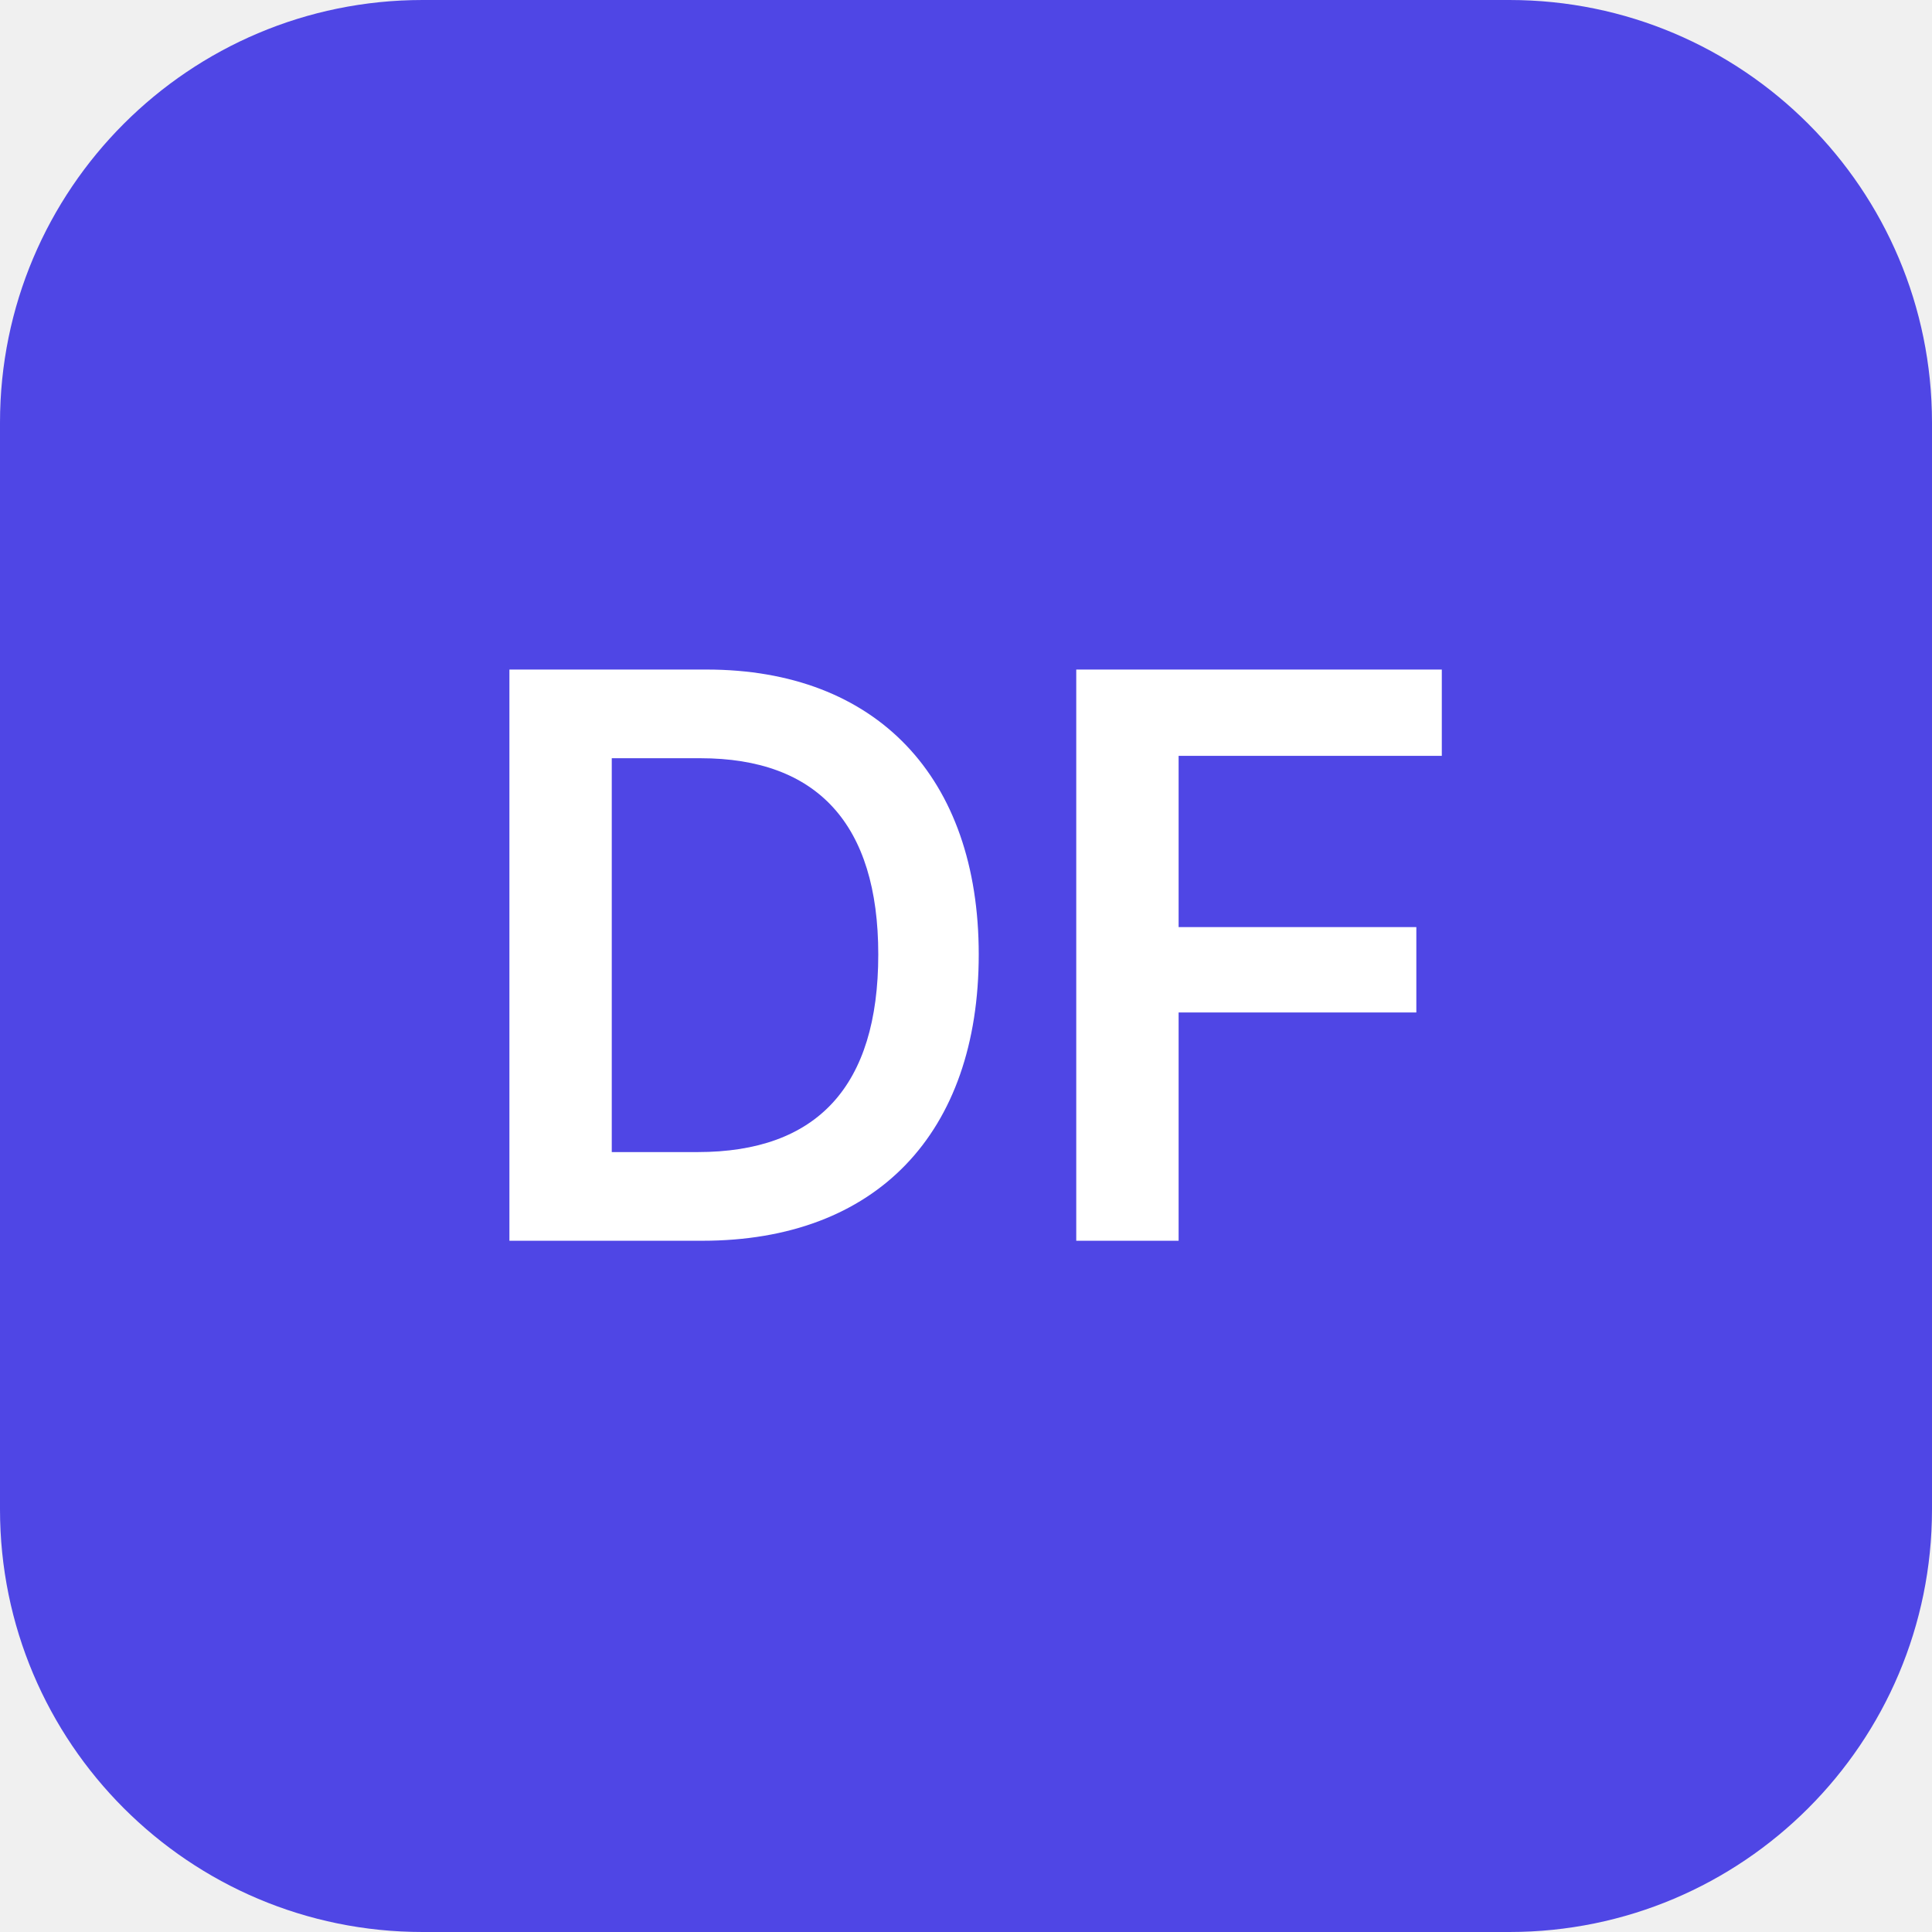
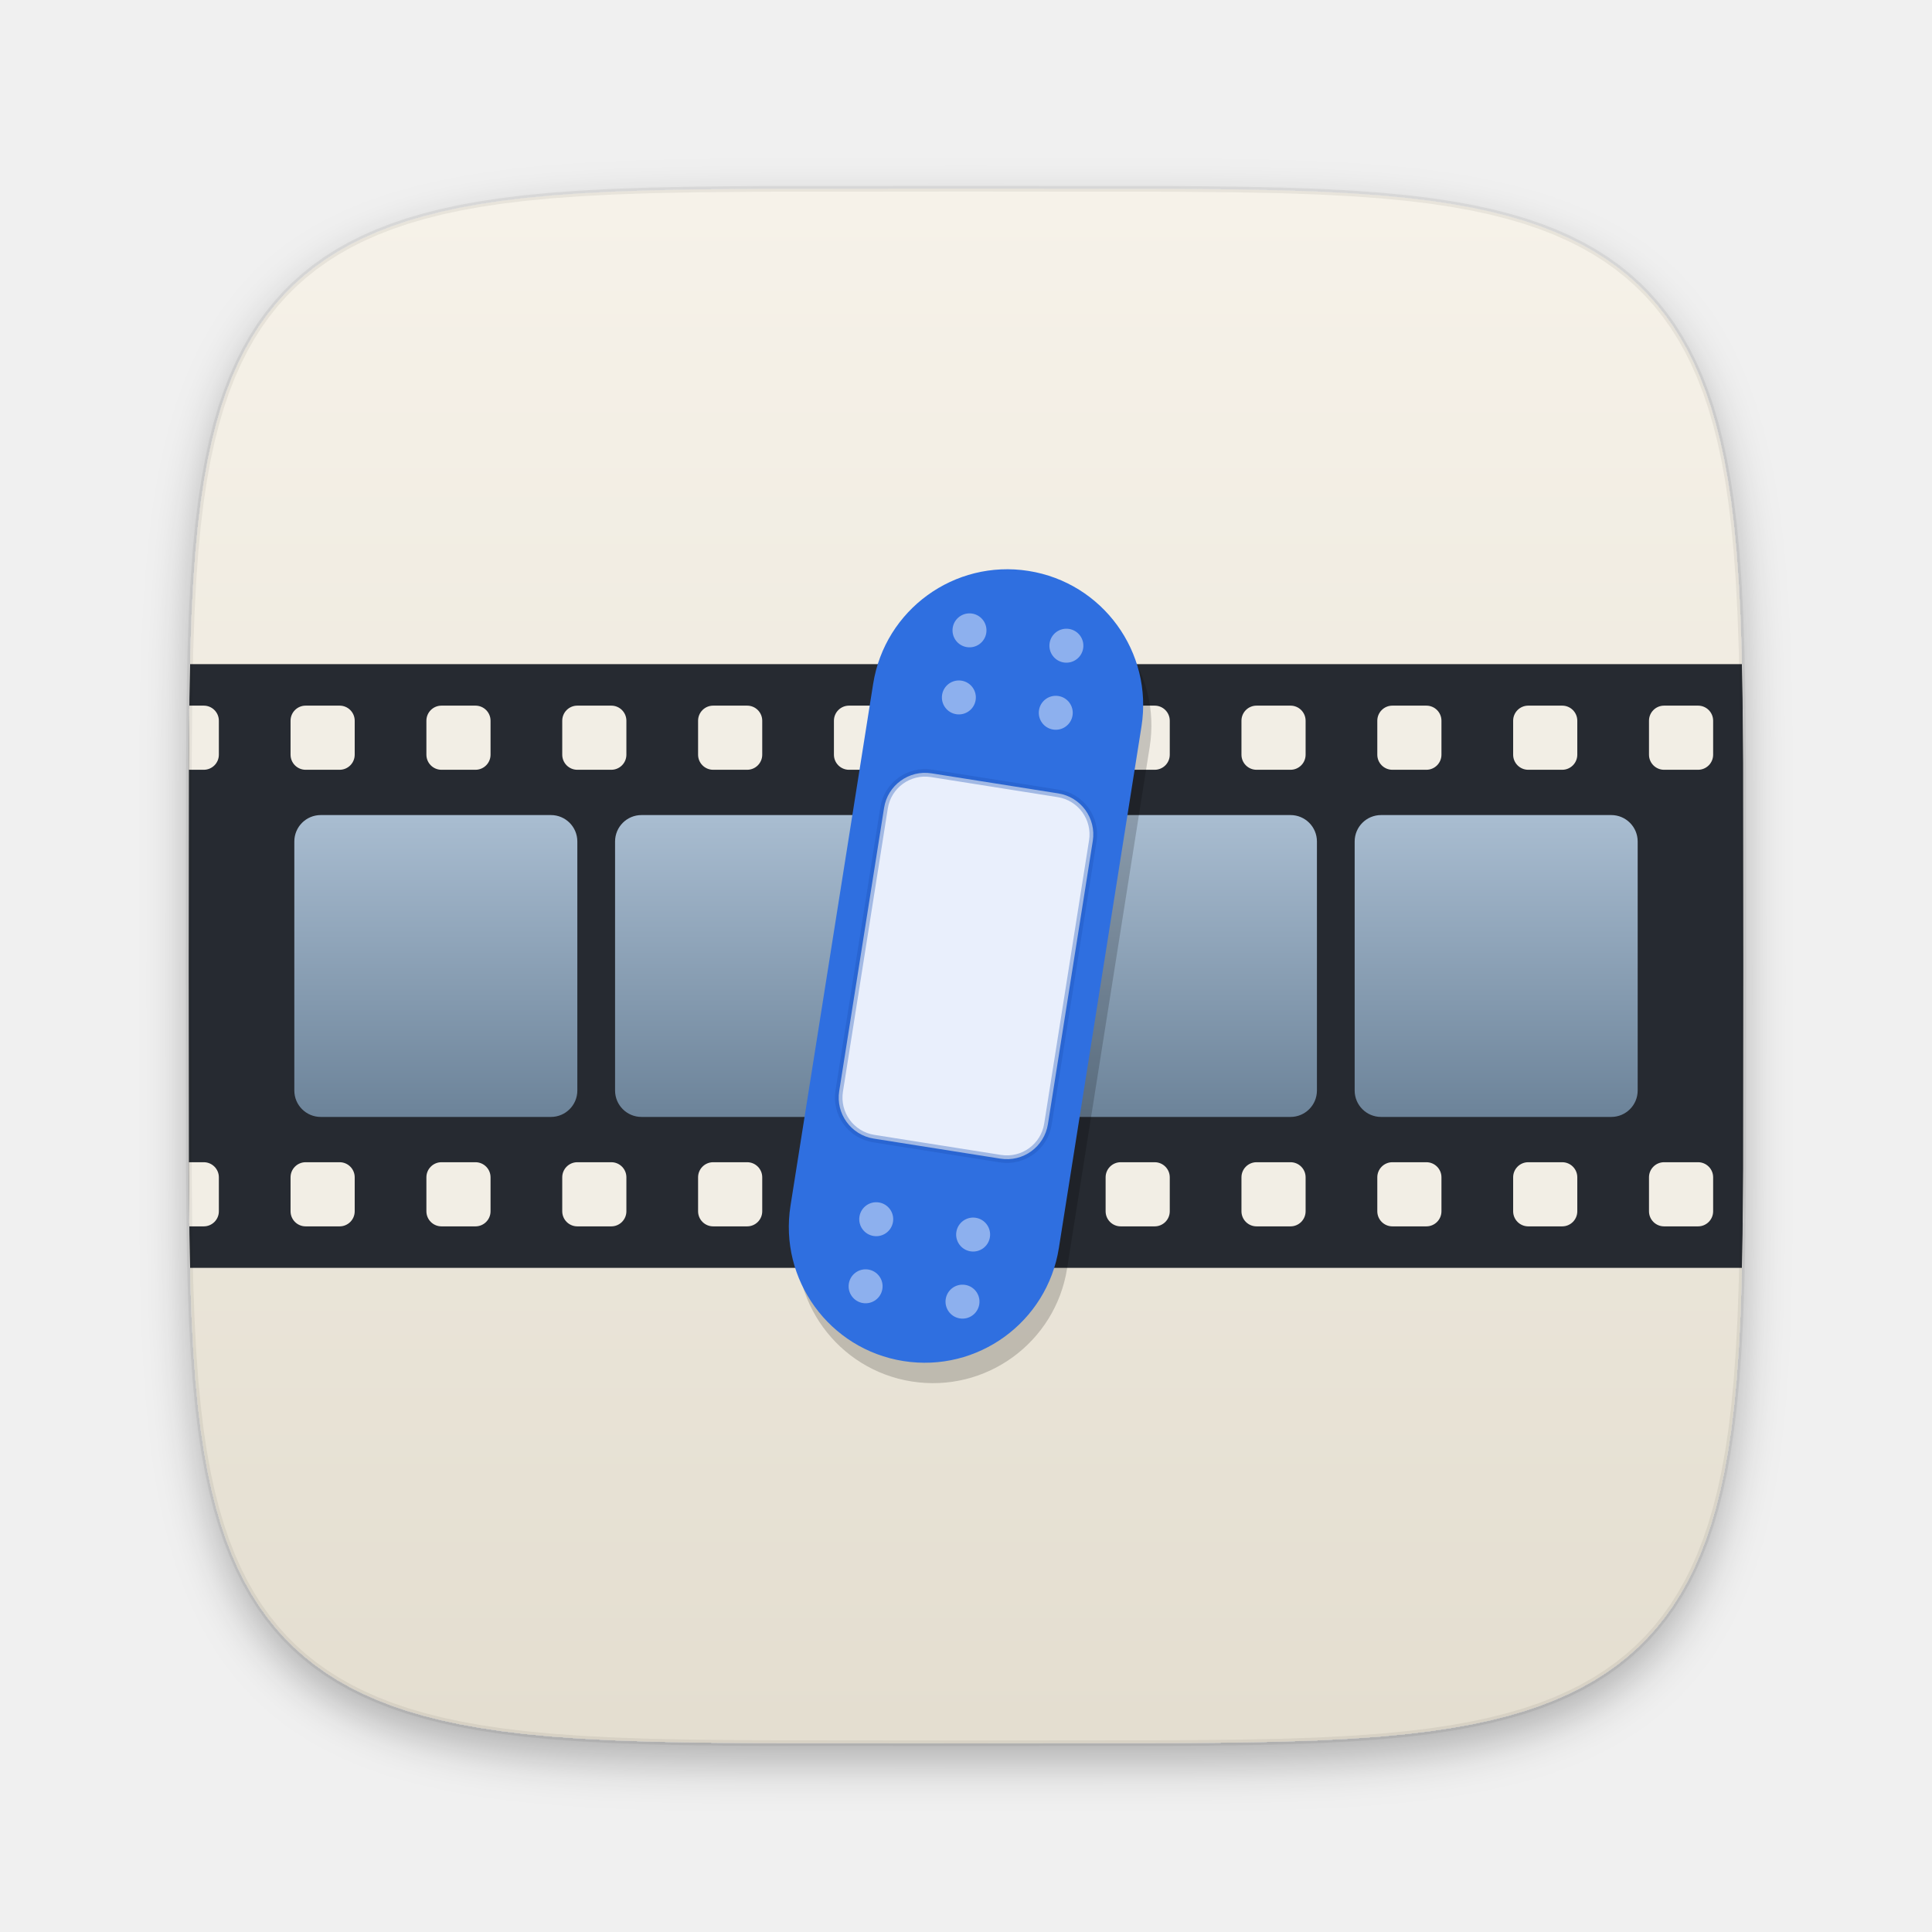
- <svg xmlns="http://www.w3.org/2000/svg" viewBox="0 0 64 64">
-   <rect width="64" height="64" rx="14" fill="#4f46e5" />
-   <text x="32" y="32" dy="0.35em" text-anchor="middle" font-family="ui-sans-serif, system-ui, -apple-system, sans-serif" font-size="26" font-weight="600" fill="#ffffff">DF</text>
+ <svg xmlns="http://www.w3.org/2000/svg" width="1024" height="1024" viewBox="0 0 1024 1024">
+   <defs>
+     <filter id="sh" x="-20%" y="-20%" width="140%" height="140%">
+       <feDropShadow dx="0" dy="10" stdDeviation="12" flood-color="#000" flood-opacity="0.28" />
+     </filter>
+     <linearGradient id="bg" x1="0" y1="0" x2="0" y2="1">
+       <stop offset="0" stop-color="#f6f2e9" />
+       <stop offset="1" stop-color="#e4ded0" />
+     </linearGradient>
+     <clipPath id="tc">
+       <path d="M924.00,512.00 L923.90,619.65 L923.60,654.01 L923.10,678.95 L922.39,699.21 L921.48,716.53 L920.37,731.81 L919.06,745.54 L917.54,758.06 L915.81,769.57 L913.88,780.24 L911.73,790.18 L909.36,799.49 L906.79,808.23 L903.99,816.47 L900.96,824.24 L897.71,831.58 L894.23,838.53 L890.51,845.11 L886.55,851.34 L882.34,857.24 L877.87,862.83 L873.14,868.13 L868.13,873.14 L862.83,877.87 L857.24,882.34 L851.34,886.55 L845.11,890.51 L838.53,894.23 L831.58,897.71 L824.24,900.96 L816.47,903.99 L808.23,906.79 L799.49,909.36 L790.18,911.73 L780.24,913.88 L769.57,915.81 L758.06,917.54 L745.54,919.06 L731.81,920.37 L716.53,921.48 L699.21,922.39 L678.95,923.10 L654.01,923.60 L619.65,923.90 L512.00,924.00 L404.35,923.90 L369.99,923.60 L345.05,923.10 L324.79,922.39 L307.47,921.48 L292.19,920.37 L278.46,919.06 L265.94,917.54 L254.43,915.81 L243.76,913.88 L233.82,911.73 L224.51,909.36 L215.77,906.79 L207.53,903.99 L199.76,900.96 L192.42,897.71 L185.47,894.23 L178.89,890.51 L172.66,886.55 L166.76,882.34 L161.17,877.87 L155.87,873.14 L150.86,868.13 L146.13,862.83 L141.66,857.24 L137.45,851.34 L133.49,845.11 L129.77,838.53 L126.29,831.58 L123.04,824.24 L120.01,816.47 L117.21,808.23 L114.64,799.49 L112.27,790.18 L110.12,780.24 L108.19,769.57 L106.46,758.06 L104.94,745.54 L103.63,731.81 L102.52,716.53 L101.61,699.21 L100.90,678.95 L100.40,654.01 L100.10,619.65 L100.00,512.00 L100.10,404.35 L100.40,369.99 L100.90,345.05 L101.61,324.79 L102.52,307.47 L103.63,292.19 L104.94,278.46 L106.46,265.94 L108.19,254.43 L110.12,243.76 L112.27,233.82 L114.64,224.51 L117.21,215.77 L120.01,207.53 L123.04,199.76 L126.29,192.42 L129.77,185.47 L133.49,178.89 L137.45,172.66 L141.66,166.76 L146.13,161.17 L150.86,155.87 L155.87,150.86 L161.17,146.13 L166.76,141.66 L172.66,137.45 L178.89,133.49 L185.47,129.77 L192.42,126.29 L199.76,123.04 L207.53,120.01 L215.77,117.21 L224.51,114.64 L233.82,112.27 L243.76,110.12 L254.43,108.19 L265.94,106.46 L278.46,104.94 L292.19,103.63 L307.47,102.52 L324.79,101.61 L345.05,100.90 L369.99,100.40 L404.35,100.10 L512.00,100.00 L619.65,100.10 L654.01,100.40 L678.95,100.90 L699.21,101.61 L716.53,102.52 L731.81,103.63 L745.54,104.94 L758.06,106.46 L769.57,108.19 L780.24,110.12 L790.18,112.27 L799.49,114.64 L808.23,117.21 L816.47,120.01 L824.24,123.04 L831.58,126.29 L838.53,129.77 L845.11,133.49 L851.34,137.45 L857.24,141.66 L862.83,146.13 L868.13,150.86 L873.14,155.87 L877.87,161.17 L882.34,166.76 L886.55,172.66 L890.51,178.89 L894.23,185.47 L897.71,192.42 L900.96,199.76 L903.99,207.53 L906.79,215.77 L909.36,224.51 L911.73,233.82 L913.88,243.76 L915.81,254.43 L917.54,265.94 L919.06,278.46 L920.37,292.19 L921.48,307.47 L922.39,324.79 L923.10,345.05 L923.60,369.99 L923.90,404.35 Z" />
+     </clipPath>
+     <linearGradient id="win" x1="0" y1="0" x2="0" y2="1">
+       <stop offset="0" stop-color="#a9bdd1" />
+       <stop offset="1" stop-color="#6c8399" />
+     </linearGradient>
+   </defs>
+   <path d="M924.00,512.00 L923.90,619.65 L923.60,654.01 L923.10,678.95 L922.39,699.21 L921.48,716.53 L920.37,731.81 L919.06,745.54 L917.54,758.06 L915.81,769.57 L913.88,780.24 L911.73,790.18 L909.36,799.49 L906.79,808.23 L903.99,816.47 L900.96,824.24 L897.71,831.58 L894.23,838.53 L890.51,845.11 L886.55,851.34 L882.34,857.24 L877.87,862.83 L873.14,868.13 L868.13,873.14 L862.83,877.87 L857.24,882.34 L851.34,886.55 L845.11,890.51 L838.53,894.23 L831.58,897.71 L824.24,900.96 L816.47,903.99 L808.23,906.79 L799.49,909.36 L790.18,911.73 L780.24,913.88 L769.57,915.81 L758.06,917.54 L745.54,919.06 L731.81,920.37 L716.53,921.48 L699.21,922.39 L678.95,923.10 L654.01,923.60 L619.65,923.90 L512.00,924.00 L404.35,923.90 L369.99,923.60 L345.05,923.10 L324.79,922.39 L307.47,921.48 L292.19,920.37 L278.46,919.06 L265.94,917.54 L254.43,915.81 L243.76,913.88 L233.82,911.73 L224.51,909.36 L215.77,906.79 L207.53,903.99 L199.76,900.96 L192.42,897.71 L185.47,894.23 L178.89,890.51 L172.66,886.55 L166.76,882.34 L161.17,877.87 L155.87,873.14 L150.86,868.13 L146.13,862.83 L141.66,857.24 L137.45,851.34 L133.49,845.11 L129.77,838.53 L126.29,831.58 L123.04,824.24 L120.01,816.47 L117.21,808.23 L114.64,799.49 L112.27,790.18 L110.12,780.24 L108.19,769.57 L106.46,758.06 L104.94,745.54 L103.63,731.81 L102.52,716.53 L101.61,699.21 L100.90,678.95 L100.40,654.01 L100.10,619.65 L100.00,512.00 L100.10,404.35 L100.40,369.99 L100.90,345.05 L101.61,324.79 L102.52,307.47 L103.63,292.19 L104.94,278.46 L106.46,265.94 L108.19,254.43 L110.12,243.76 L112.27,233.82 L114.64,224.51 L117.21,215.77 L120.01,207.53 L123.04,199.76 L126.29,192.42 L129.77,185.47 L133.49,178.89 L137.45,172.66 L141.66,166.76 L146.13,161.17 L150.86,155.87 L155.87,150.86 L161.17,146.13 L166.76,141.66 L172.66,137.45 L178.89,133.49 L185.47,129.77 L192.42,126.29 L199.76,123.04 L207.53,120.01 L215.77,117.21 L224.51,114.64 L233.82,112.27 L243.76,110.12 L254.43,108.19 L265.94,106.46 L278.46,104.94 L292.19,103.63 L307.47,102.52 L324.79,101.61 L345.05,100.90 L369.99,100.40 L404.35,100.10 L512.00,100.00 L619.65,100.10 L654.01,100.40 L678.95,100.90 L699.21,101.61 L716.53,102.52 L731.81,103.63 L745.54,104.94 L758.06,106.46 L769.57,108.19 L780.24,110.12 L790.18,112.27 L799.49,114.64 L808.23,117.21 L816.47,120.01 L824.24,123.04 L831.58,126.29 L838.53,129.77 L845.11,133.49 L851.34,137.45 L857.24,141.66 L862.83,146.13 L868.13,150.86 L873.14,155.87 L877.87,161.17 L882.34,166.76 L886.55,172.66 L890.51,178.89 L894.23,185.47 L897.71,192.42 L900.96,199.76 L903.99,207.53 L906.79,215.77 L909.36,224.51 L911.73,233.82 L913.88,243.76 L915.81,254.43 L917.54,265.94 L919.06,278.46 L920.37,292.19 L921.48,307.47 L922.39,324.79 L923.10,345.05 L923.60,369.99 L923.90,404.35 Z" fill="url(#bg)" filter="url(#sh)" />
+   <g clip-path="url(#tc)">
+     <rect x="60" y="352" width="904" height="320" fill="#262a31" rx="0" />
+     <rect x="82" y="374" width="34" height="34" rx="8" fill="#f2eee5" />
+     <rect x="82" y="616" width="34" height="34" rx="8" fill="#f2eee5" />
+     <rect x="154" y="374" width="34" height="34" rx="8" fill="#f2eee5" />
+     <rect x="154" y="616" width="34" height="34" rx="8" fill="#f2eee5" />
+     <rect x="226" y="374" width="34" height="34" rx="8" fill="#f2eee5" />
+     <rect x="226" y="616" width="34" height="34" rx="8" fill="#f2eee5" />
+     <rect x="298" y="374" width="34" height="34" rx="8" fill="#f2eee5" />
+     <rect x="298" y="616" width="34" height="34" rx="8" fill="#f2eee5" />
+     <rect x="370" y="374" width="34" height="34" rx="8" fill="#f2eee5" />
+     <rect x="370" y="616" width="34" height="34" rx="8" fill="#f2eee5" />
+     <rect x="442" y="374" width="34" height="34" rx="8" fill="#f2eee5" />
+     <rect x="442" y="616" width="34" height="34" rx="8" fill="#f2eee5" />
+     <rect x="514" y="374" width="34" height="34" rx="8" fill="#f2eee5" />
+     <rect x="514" y="616" width="34" height="34" rx="8" fill="#f2eee5" />
+     <rect x="586" y="374" width="34" height="34" rx="8" fill="#f2eee5" />
+     <rect x="586" y="616" width="34" height="34" rx="8" fill="#f2eee5" />
+     <rect x="658" y="374" width="34" height="34" rx="8" fill="#f2eee5" />
+     <rect x="658" y="616" width="34" height="34" rx="8" fill="#f2eee5" />
+     <rect x="730" y="374" width="34" height="34" rx="8" fill="#f2eee5" />
+     <rect x="730" y="616" width="34" height="34" rx="8" fill="#f2eee5" />
+     <rect x="802" y="374" width="34" height="34" rx="8" fill="#f2eee5" />
+     <rect x="802" y="616" width="34" height="34" rx="8" fill="#f2eee5" />
+     <rect x="874" y="374" width="34" height="34" rx="8" fill="#f2eee5" />
+     <rect x="874" y="616" width="34" height="34" rx="8" fill="#f2eee5" />
+     <rect x="156" y="432" width="150" height="160" rx="14" fill="url(#win)" />
+     <rect x="326" y="432" width="150" height="160" rx="14" fill="url(#win)" />
+     <rect x="548" y="432" width="150" height="160" rx="14" fill="url(#win)" />
+     <rect x="718" y="432" width="150" height="160" rx="14" fill="url(#win)" />
+     <line x1="530" y1="352" x2="494" y2="672" stroke="#f2eee5" stroke-width="10" />
+     <g transform="rotate(9 512 512)">
+       <rect x="440" y="300" width="144" height="424" rx="72" fill="#000" fill-opacity="0.18" transform="translate(6 10)" />
+       <rect x="440" y="300" width="144" height="424" rx="72" fill="#2f6fe0" />
+       <rect x="456" y="414" width="112" height="196" rx="22" fill="#e9effc" />
+       <rect x="456" y="414" width="112" height="196" rx="22" fill="none" stroke="#1f55b8" stroke-opacity="0.35" stroke-width="4" />
+       <circle cx="486" cy="336" r="9" fill="rgba(255,255,255,0.45)" />
+       <circle cx="486" cy="372" r="9" fill="rgba(255,255,255,0.45)" />
+       <circle cx="486" cy="652" r="9" fill="rgba(255,255,255,0.45)" />
+       <circle cx="486" cy="688" r="9" fill="rgba(255,255,255,0.45)" />
+       <circle cx="538" cy="336" r="9" fill="rgba(255,255,255,0.45)" />
+       <circle cx="538" cy="372" r="9" fill="rgba(255,255,255,0.45)" />
+       <circle cx="538" cy="652" r="9" fill="rgba(255,255,255,0.45)" />
+       <circle cx="538" cy="688" r="9" fill="rgba(255,255,255,0.45)" />
+     </g>
+   </g>
+   <path d="M924.00,512.00 L923.90,619.65 L923.60,654.01 L923.10,678.95 L922.39,699.21 L921.48,716.53 L920.37,731.81 L919.06,745.54 L917.54,758.06 L915.81,769.57 L913.88,780.24 L911.73,790.18 L909.36,799.49 L906.79,808.23 L903.99,816.47 L900.96,824.24 L897.71,831.58 L894.23,838.53 L890.51,845.11 L886.55,851.34 L882.34,857.24 L877.87,862.83 L873.14,868.13 L868.13,873.14 L862.83,877.87 L857.24,882.34 L851.34,886.55 L845.11,890.51 L838.53,894.23 L831.58,897.71 L824.24,900.96 L816.47,903.99 L808.23,906.79 L799.49,909.36 L790.18,911.73 L780.24,913.88 L769.57,915.81 L758.06,917.54 L745.54,919.06 L731.81,920.37 L716.53,921.48 L699.21,922.39 L678.95,923.10 L654.01,923.60 L619.65,923.90 L512.00,924.00 L404.35,923.90 L369.99,923.60 L345.05,923.10 L324.79,922.39 L307.47,921.48 L292.19,920.37 L278.46,919.06 L265.94,917.54 L254.43,915.81 L243.76,913.88 L233.82,911.73 L224.51,909.36 L215.77,906.79 L207.53,903.99 L199.76,900.96 L192.42,897.71 L185.47,894.23 L178.89,890.51 L172.66,886.55 L166.76,882.34 L161.17,877.87 L155.87,873.14 L150.86,868.13 L146.13,862.83 L141.66,857.24 L137.45,851.34 L133.49,845.11 L129.77,838.53 L126.29,831.58 L123.04,824.24 L120.01,816.47 L117.21,808.23 L114.64,799.49 L112.27,790.18 L110.12,780.24 L108.19,769.57 L106.46,758.06 L104.94,745.54 L103.63,731.81 L102.52,716.53 L101.61,699.21 L100.90,678.95 L100.40,654.01 L100.10,619.65 L100.00,512.00 L100.10,404.35 L100.40,369.99 L100.90,345.05 L101.61,324.79 L102.52,307.47 L103.63,292.19 L104.94,278.46 L106.46,265.94 L108.19,254.43 L110.12,243.76 L112.27,233.82 L114.64,224.51 L117.21,215.77 L120.01,207.53 L123.04,199.76 L126.29,192.42 L129.77,185.47 L133.49,178.89 L137.45,172.66 L141.66,166.76 L146.13,161.17 L150.86,155.87 L155.87,150.86 L161.17,146.13 L166.76,141.66 L172.66,137.45 L178.89,133.49 L185.47,129.77 L192.42,126.29 L199.76,123.04 L207.53,120.01 L215.77,117.21 L224.51,114.64 L233.82,112.27 L243.76,110.12 L254.43,108.19 L265.94,106.46 L278.46,104.94 L292.19,103.63 L307.47,102.52 L324.79,101.61 L345.05,100.90 L369.99,100.40 L404.35,100.10 L512.00,100.00 L619.65,100.10 L654.01,100.40 L678.95,100.90 L699.21,101.61 L716.53,102.52 L731.81,103.63 L745.54,104.94 L758.06,106.46 L769.57,108.19 L780.24,110.12 L790.18,112.27 L799.49,114.64 L808.23,117.21 L816.47,120.01 L824.24,123.04 L831.58,126.29 L838.53,129.77 L845.11,133.49 L851.34,137.45 L857.24,141.66 L862.83,146.13 L868.13,150.86 L873.14,155.87 L877.87,161.17 L882.34,166.76 L886.55,172.66 L890.51,178.89 L894.23,185.47 L897.71,192.42 L900.96,199.76 L903.99,207.53 L906.79,215.77 L909.36,224.51 L911.73,233.82 L913.88,243.76 L915.81,254.43 L917.54,265.94 L919.06,278.46 L920.37,292.19 L921.48,307.47 L922.39,324.79 L923.10,345.05 L923.60,369.99 L923.90,404.35 Z" fill="none" stroke="rgba(0,0,0,0.06)" stroke-width="3" />
</svg>
